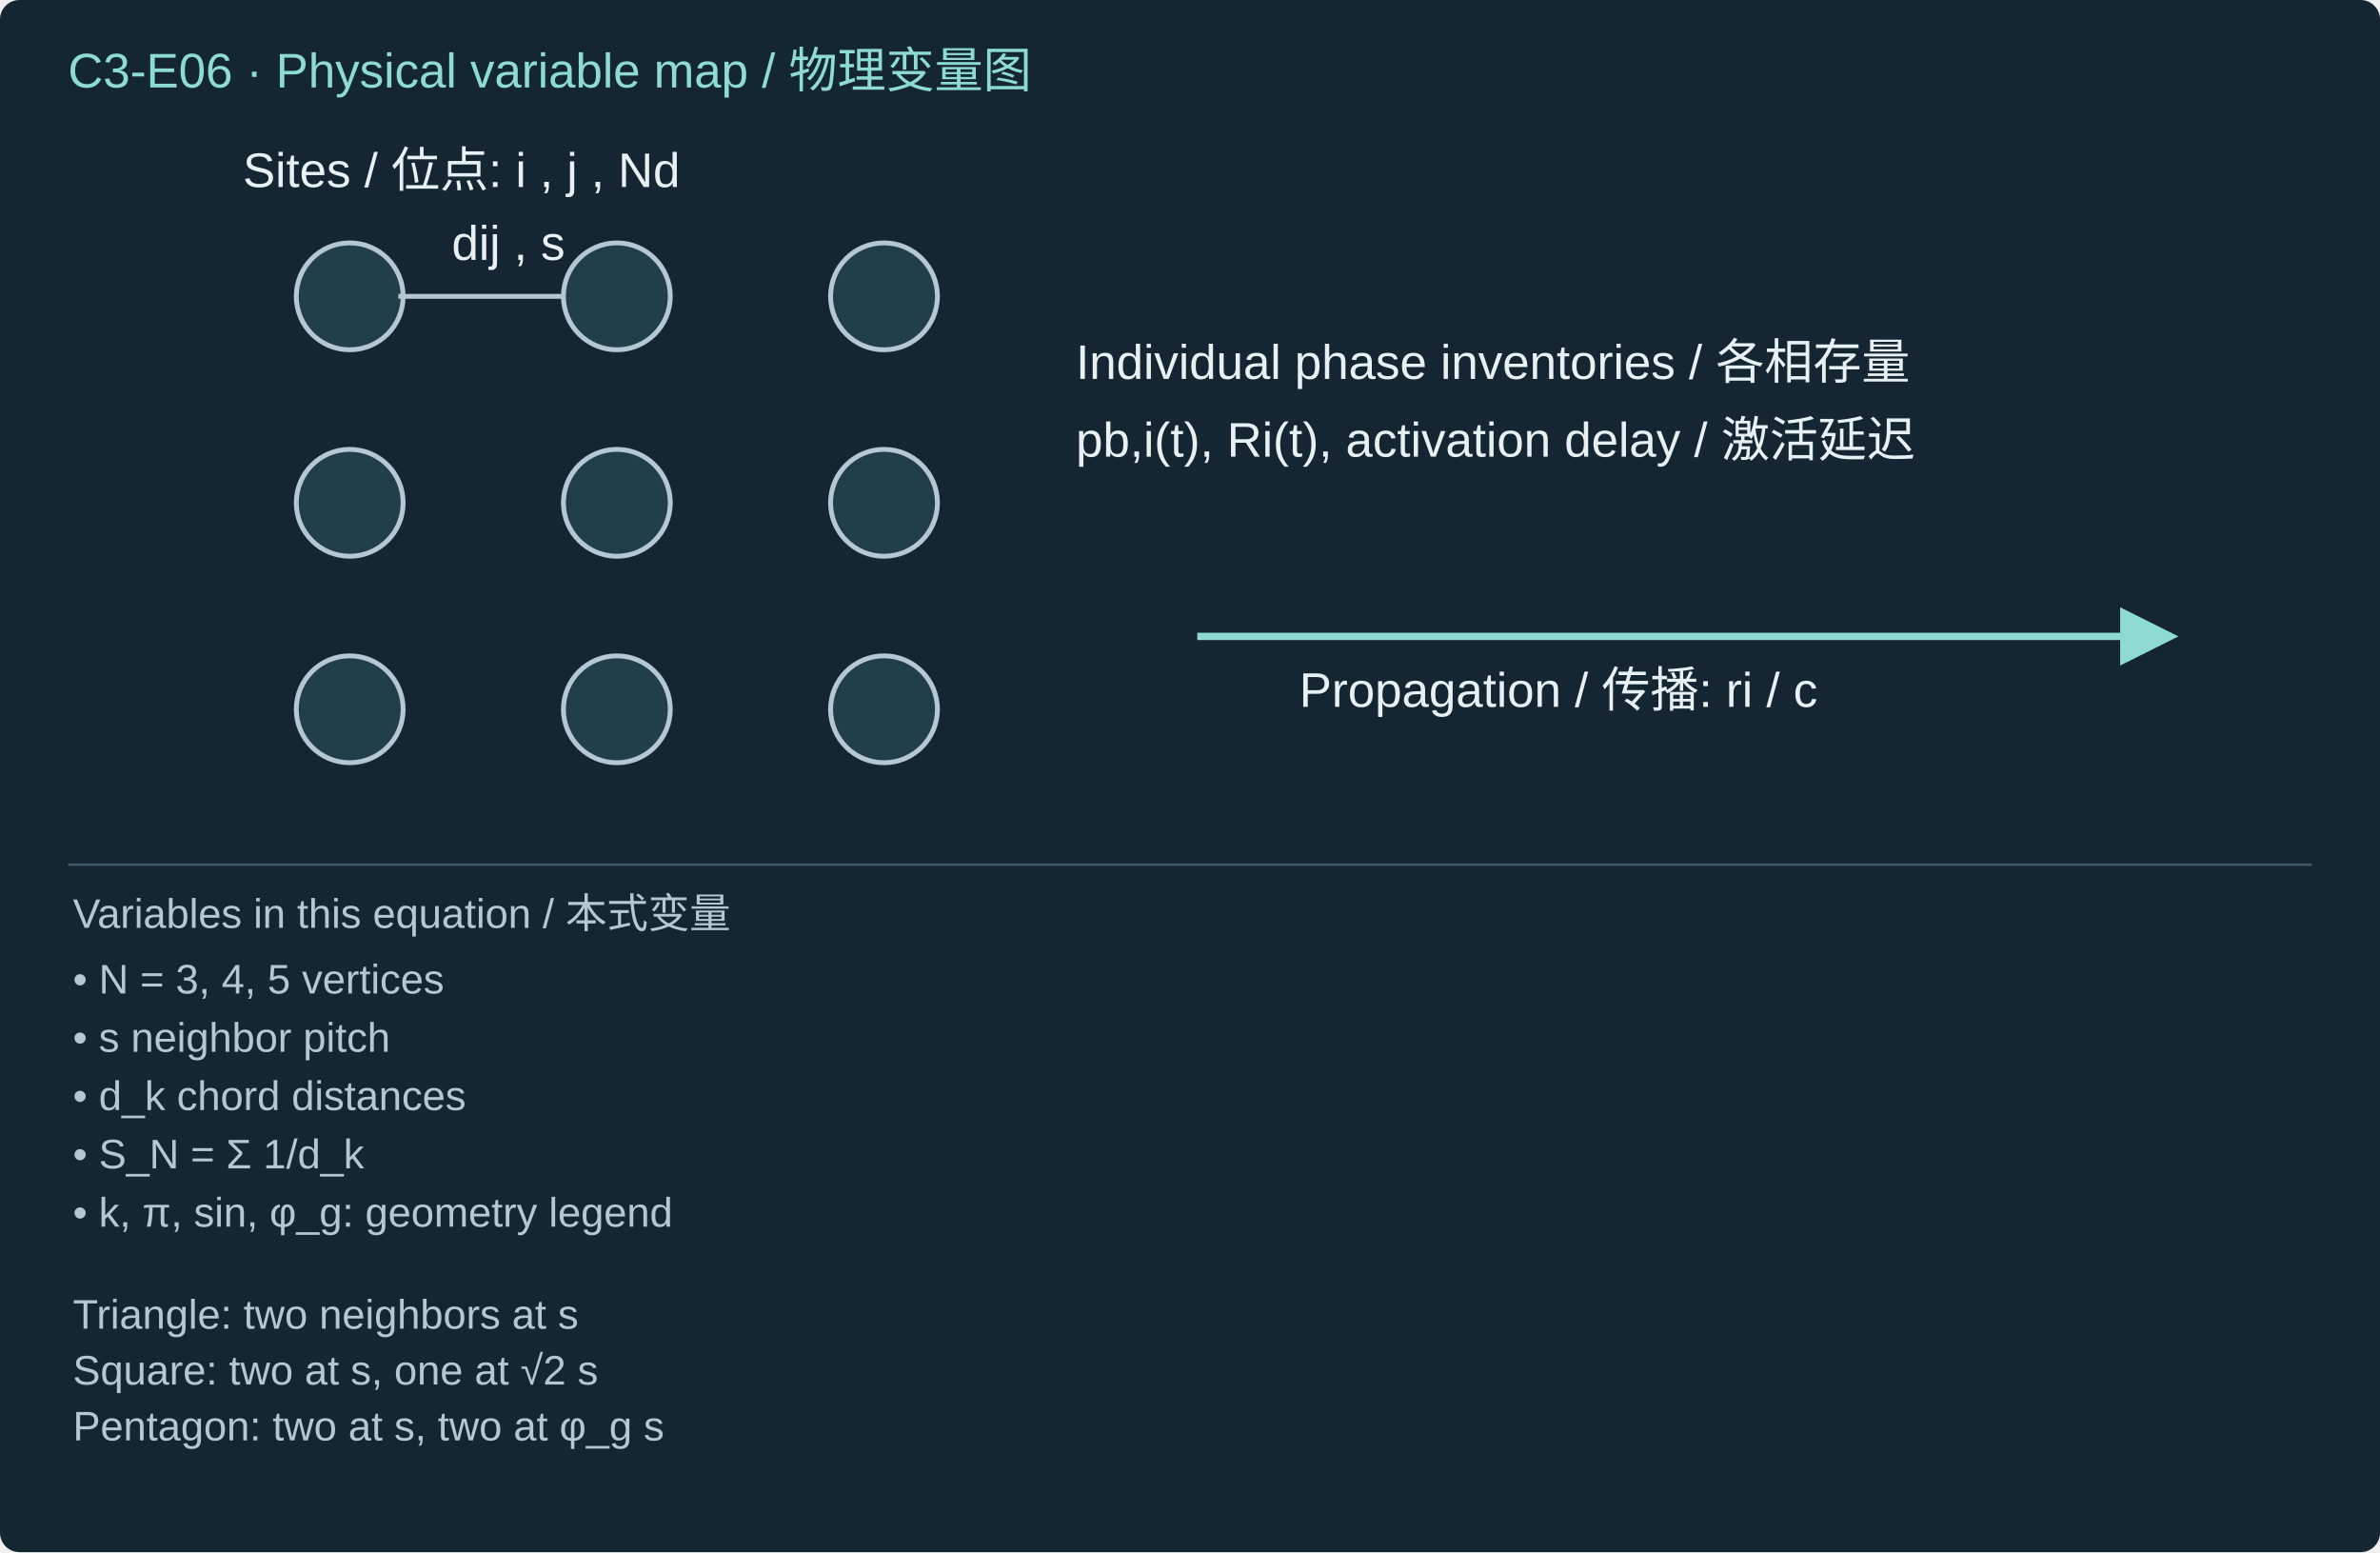
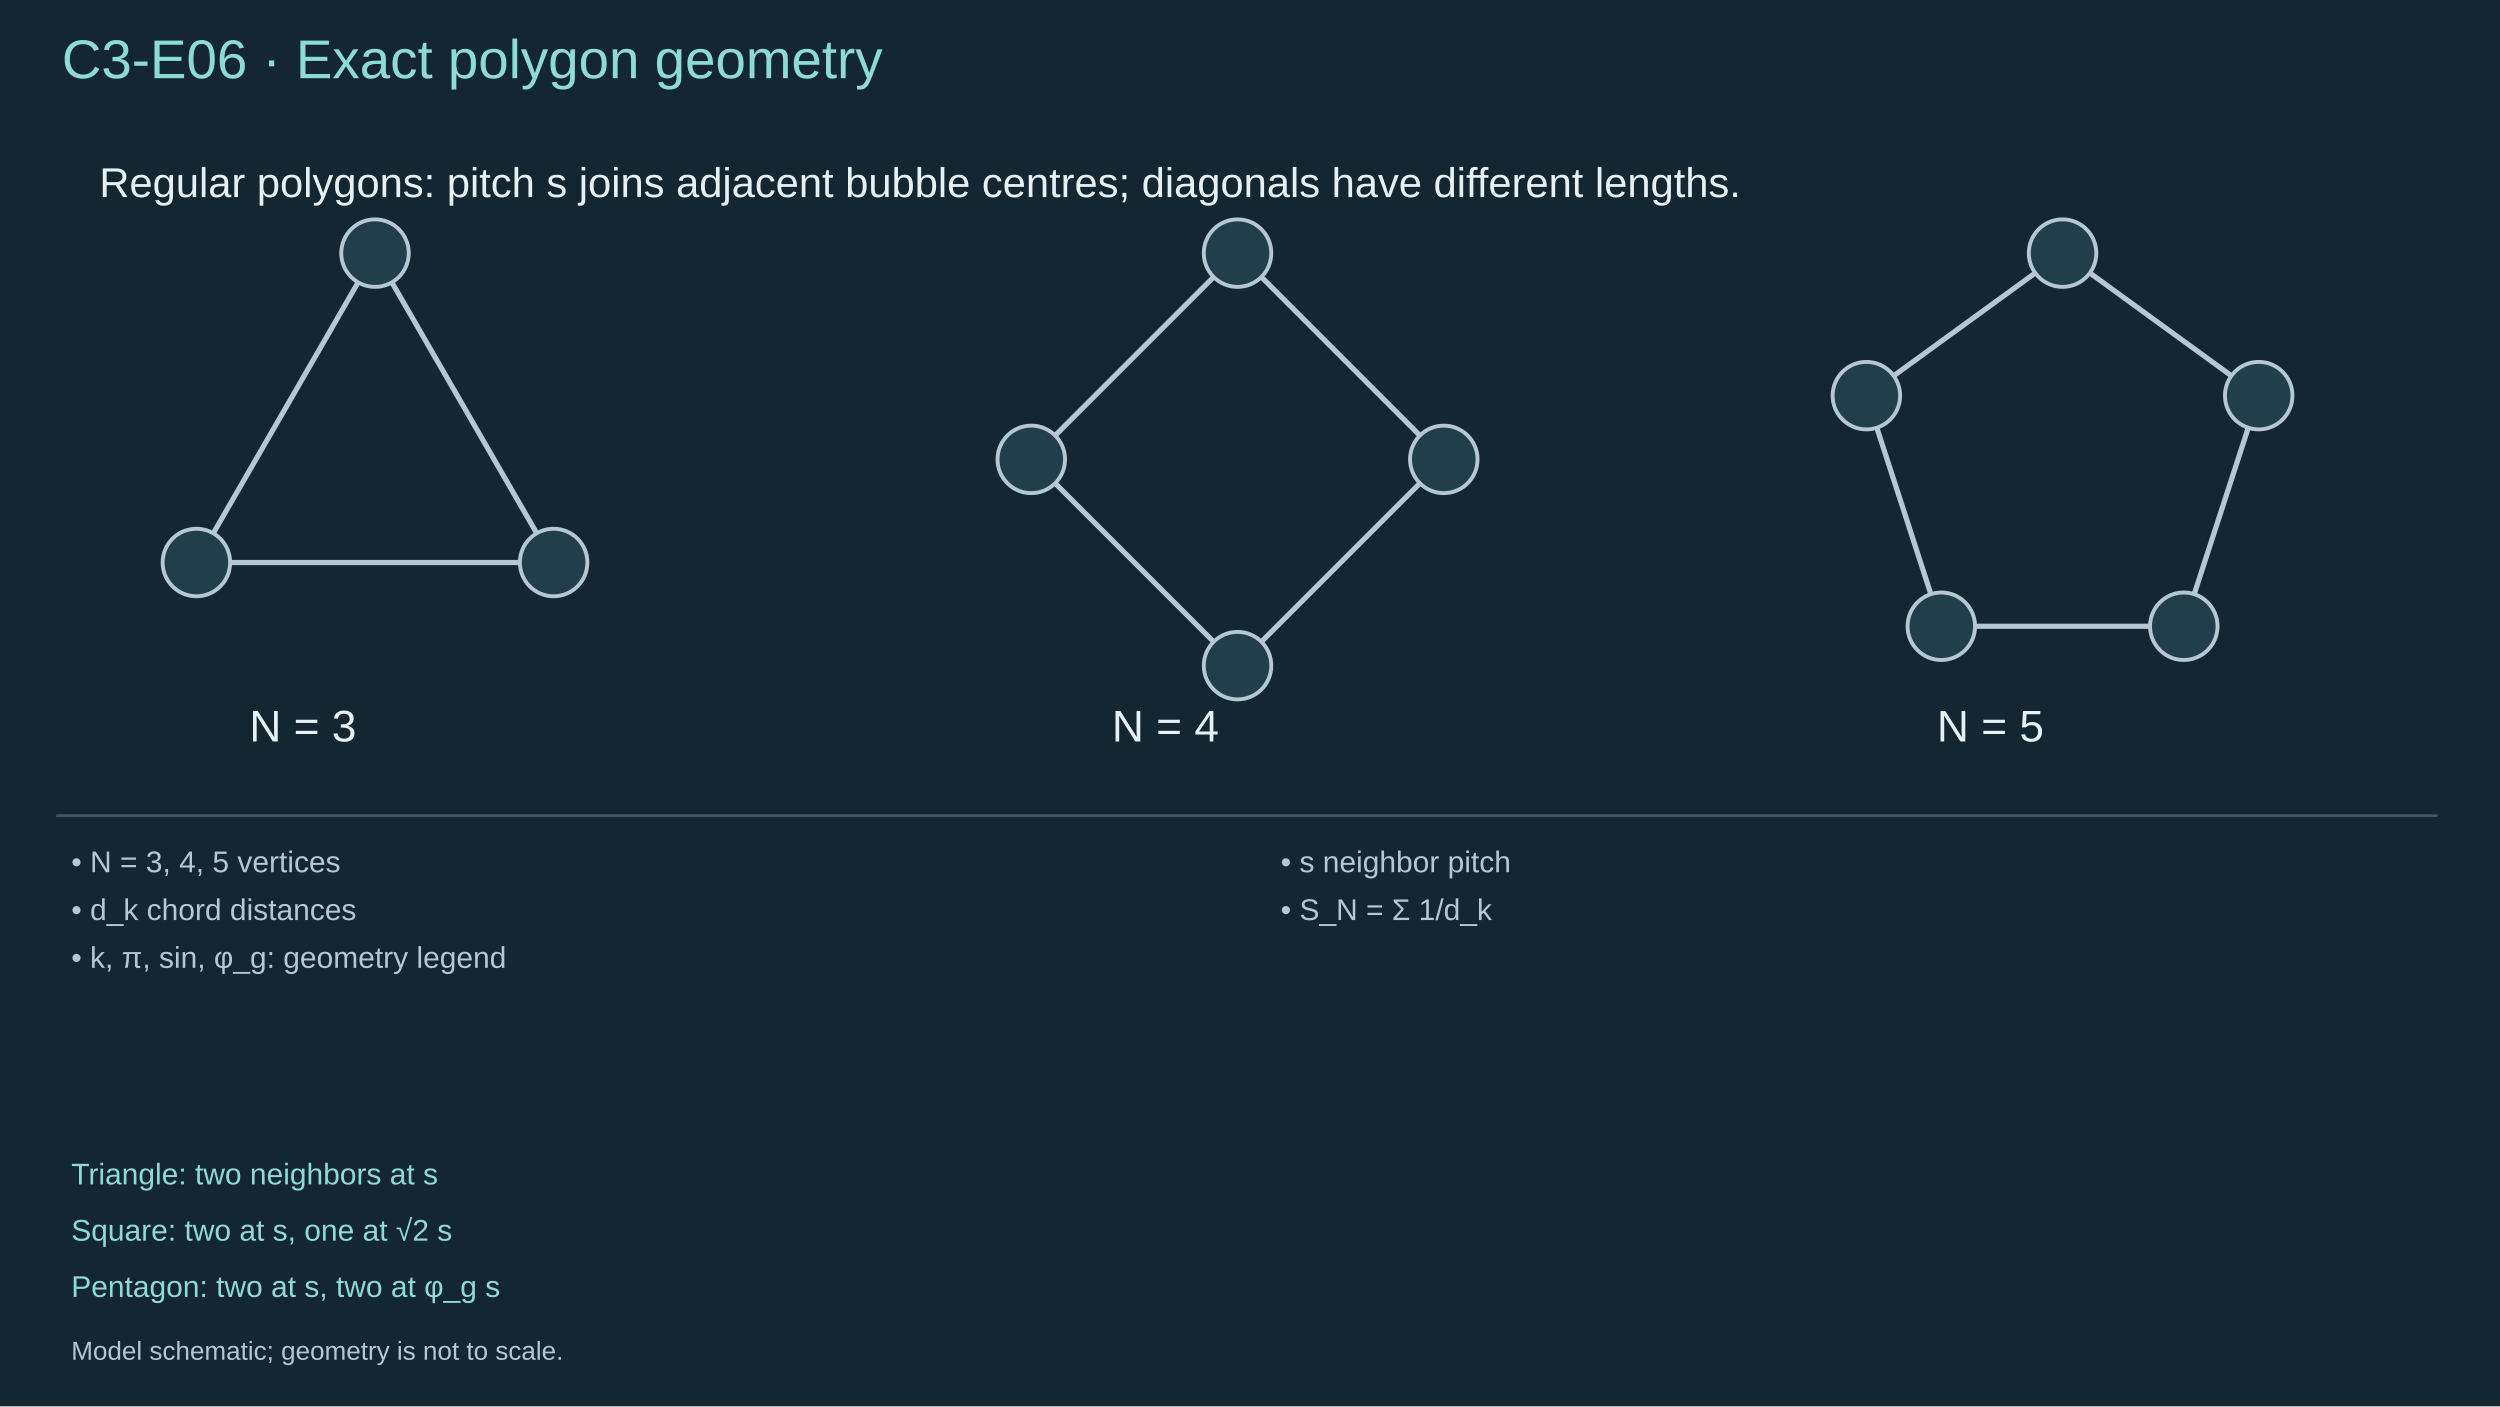
- <svg xmlns="http://www.w3.org/2000/svg" viewBox="0 0 980 639" role="img" aria-labelledby="title desc">
+ <svg xmlns="http://www.w3.org/2000/svg" viewBox="0 0 1279.97 720" role="img">
  <defs>
-     <marker id="arrow" markerWidth="8" markerHeight="8" refX="7" refY="4" orient="auto-start-reverse">
-       <path d="M0 0 L8 4 L0 8Z" fill="#8edbd4" />
+     <marker id="head" markerWidth="7" markerHeight="7" refX="6" refY="3.5" orient="auto-start-reverse" markerUnits="strokeWidth">
+       <path d="M0,0 L7,3.5 L0,7 Z" fill="context-stroke" />
    </marker>
  </defs>
-   <rect width="980" height="639" rx="8" fill="#142632" />
-   <style>text{font-family:Arial,"Microsoft YaHei",sans-serif;fill:#e7f0f3;font-size:20px}.muted{fill:#b4c7d2;font-size:17px}.accent{fill:#8edbd4}.line{fill:none;stroke:#8edbd4;stroke-width:3}.thin{fill:none;stroke:#b4c7d2;stroke-width:2}.arrow{fill:none;stroke:#8edbd4;stroke-width:3;marker-end:url(#arrow)}.area{fill:#213e4b;stroke:#b4c7d2;stroke-width:2}</style>
-   <text x="28" y="36" class="accent">C3-E06 · Physical variable map / 物理变量图</text>
-   <circle cx="144" cy="122" r="22" class="area" />
-   <circle cx="254" cy="122" r="22" class="area" />
-   <circle cx="364" cy="122" r="22" class="area" />
-   <circle cx="144" cy="207" r="22" class="area" />
-   <circle cx="254" cy="207" r="22" class="area" />
-   <circle cx="364" cy="207" r="22" class="area" />
-   <circle cx="144" cy="292" r="22" class="area" />
-   <circle cx="254" cy="292" r="22" class="area" />
-   <circle cx="364" cy="292" r="22" class="area" />
-   <path d="M164 122 H232" class="thin" />
-   <text x="186" y="107" class="">dij , s</text>
-   <text x="100" y="77" class="">Sites / 位点: i , j , Nd</text>
-   <text x="443" y="156" class="">Individual phase inventories / 各相存量</text>
-   <text x="443" y="188" class="">pb,i(t), Ri(t), activation delay / 激活延迟</text>
-   <path d="M493 262 H894" class="arrow" />
-   <text x="535" y="291" class="">Propagation / 传播: ri / c</text>
-   <path d="M28 356 H952" stroke="#405967" />
-   <text x="30" y="382" class="muted">Variables in this equation / 本式变量</text>
-   <text x="30" y="409" class="muted">• N = 3, 4, 5 vertices</text>
-   <text x="30" y="433" class="muted">• s neighbor pitch</text>
-   <text x="30" y="457" class="muted">• d_k chord distances</text>
-   <text x="30" y="481" class="muted">• S_N = Σ 1/d_k</text>
-   <text x="30" y="505" class="muted">• k, π, sin, φ_g: geometry legend</text>
-   <text x="30" y="547" class="muted">Triangle: two neighbors at s</text>
-   <text x="30" y="570" class="muted">Square: two at s, one at √2 s</text>
-   <text x="30" y="593" class="muted">Pentagon: two at s, two at φ_g s</text>
+   <rect width="1279.97" height="720" fill="#142632" />
+   <text id="o000" font-family="Arial,sans-serif" font-size="28" fill="#8EDBD4" text-anchor="start" opacity="1">
+     <tspan x="31.68" y="40.04">C3-E06 · Exact polygon geometry</tspan>
+   </text>
+   <line id="o001" x1="192" y1="129.6" x2="283.452" y2="288" fill="#FFFFFF" stroke="#B4C7D2" stroke-width="2.667" opacity="1" />
+   <line id="o002" x1="283.452" y1="288" x2="100.548" y2="288" fill="#FFFFFF" stroke="#B4C7D2" stroke-width="2.667" opacity="1" />
+   <line id="o003" x1="100.548" y1="288" x2="192" y2="129.6" fill="#FFFFFF" stroke="#B4C7D2" stroke-width="2.667" opacity="1" />
+   <ellipse id="o004" cx="192" cy="129.6" rx="17.28" ry="17.28" fill="#213E4B" stroke="#B4C7D2" stroke-width="2" opacity="1" />
+   <ellipse id="o005" cx="283.452" cy="288" rx="17.28" ry="17.28" fill="#213E4B" stroke="#B4C7D2" stroke-width="2" opacity="1" />
+   <ellipse id="o006" cx="100.548" cy="288" rx="17.28" ry="17.28" fill="#213E4B" stroke="#B4C7D2" stroke-width="2" opacity="1" />
+   <text id="o007" font-family="Arial,sans-serif" font-size="22.667" fill="#E7F0F3" text-anchor="start" opacity="1">
+     <tspan x="127.68" y="379.613">N = 3</tspan>
+   </text>
+   <line id="o008" x1="633.6" y1="129.6" x2="739.2" y2="235.2" fill="#FFFFFF" stroke="#B4C7D2" stroke-width="2.667" opacity="1" />
+   <line id="o009" x1="739.2" y1="235.2" x2="633.6" y2="340.8" fill="#FFFFFF" stroke="#B4C7D2" stroke-width="2.667" opacity="1" />
+   <line id="o010" x1="633.6" y1="340.8" x2="528" y2="235.2" fill="#FFFFFF" stroke="#B4C7D2" stroke-width="2.667" opacity="1" />
+   <line id="o011" x1="528" y1="235.2" x2="633.6" y2="129.6" fill="#FFFFFF" stroke="#B4C7D2" stroke-width="2.667" opacity="1" />
+   <ellipse id="o012" cx="633.6" cy="129.6" rx="17.28" ry="17.28" fill="#213E4B" stroke="#B4C7D2" stroke-width="2" opacity="1" />
+   <ellipse id="o013" cx="739.2" cy="235.2" rx="17.28" ry="17.28" fill="#213E4B" stroke="#B4C7D2" stroke-width="2" opacity="1" />
+   <ellipse id="o014" cx="633.6" cy="340.8" rx="17.28" ry="17.28" fill="#213E4B" stroke="#B4C7D2" stroke-width="2" opacity="1" />
+   <ellipse id="o015" cx="528" cy="235.2" rx="17.28" ry="17.28" fill="#213E4B" stroke="#B4C7D2" stroke-width="2" opacity="1" />
+   <text id="o016" font-family="Arial,sans-serif" font-size="22.667" fill="#E7F0F3" text-anchor="start" opacity="1">
+     <tspan x="569.28" y="379.613">N = 4</tspan>
+   </text>
+   <line id="o017" x1="1056" y1="129.6" x2="1156.43" y2="202.568" fill="#FFFFFF" stroke="#B4C7D2" stroke-width="2.667" opacity="1" />
+   <line id="o018" x1="1156.43" y1="202.568" x2="1118.07" y2="320.632" fill="#FFFFFF" stroke="#B4C7D2" stroke-width="2.667" opacity="1" />
+   <line id="o019" x1="1118.07" y1="320.632" x2="993.93" y2="320.632" fill="#FFFFFF" stroke="#B4C7D2" stroke-width="2.667" opacity="1" />
+   <line id="o020" x1="993.93" y1="320.632" x2="955.568" y2="202.568" fill="#FFFFFF" stroke="#B4C7D2" stroke-width="2.667" opacity="1" />
+   <line id="o021" x1="955.568" y1="202.568" x2="1056" y2="129.6" fill="#FFFFFF" stroke="#B4C7D2" stroke-width="2.667" opacity="1" />
+   <ellipse id="o022" cx="1056" cy="129.6" rx="17.28" ry="17.28" fill="#213E4B" stroke="#B4C7D2" stroke-width="2" opacity="1" />
+   <ellipse id="o023" cx="1156.43" cy="202.568" rx="17.28" ry="17.28" fill="#213E4B" stroke="#B4C7D2" stroke-width="2" opacity="1" />
+   <ellipse id="o024" cx="1118.07" cy="320.632" rx="17.28" ry="17.28" fill="#213E4B" stroke="#B4C7D2" stroke-width="2" opacity="1" />
+   <ellipse id="o025" cx="993.93" cy="320.632" rx="17.28" ry="17.28" fill="#213E4B" stroke="#B4C7D2" stroke-width="2" opacity="1" />
+   <ellipse id="o026" cx="955.568" cy="202.568" rx="17.28" ry="17.28" fill="#213E4B" stroke="#B4C7D2" stroke-width="2" opacity="1" />
+   <text id="o027" font-family="Arial,sans-serif" font-size="22.667" fill="#E7F0F3" text-anchor="start" opacity="1">
+     <tspan x="991.68" y="379.613">N = 5</tspan>
+   </text>
+   <text id="o028" font-family="Arial,sans-serif" font-size="21.333" fill="#E7F0F3" text-anchor="start" opacity="1">
+     <tspan x="50.88" y="100.907">Regular polygons: pitch s joins adjacent bubble centres; diagonals have different lengths.</tspan>
+   </text>
+   <line id="o029" x1="28.8" y1="417.6" x2="1248" y2="417.6" fill="#FFFFFF" stroke="#405967" stroke-width="1.333" opacity="1" />
+   <text id="o030" font-family="Arial,sans-serif" font-size="15.333" fill="#B4C7D2" text-anchor="start" opacity="1">
+     <tspan x="36.48" y="446.567">• N = 3, 4, 5 vertices</tspan>
+   </text>
+   <text id="o031" font-family="Arial,sans-serif" font-size="15.333" fill="#B4C7D2" text-anchor="start" opacity="1">
+     <tspan x="655.68" y="446.567">• s neighbor pitch</tspan>
+   </text>
+   <text id="o032" font-family="Arial,sans-serif" font-size="15.333" fill="#B4C7D2" text-anchor="start" opacity="1">
+     <tspan x="36.48" y="471.047">• d_k chord distances</tspan>
+   </text>
+   <text id="o033" font-family="Arial,sans-serif" font-size="15.333" fill="#B4C7D2" text-anchor="start" opacity="1">
+     <tspan x="655.68" y="471.047">• S_N = Σ 1/d_k</tspan>
+   </text>
+   <text id="o034" font-family="Arial,sans-serif" font-size="15.333" fill="#B4C7D2" text-anchor="start" opacity="1">
+     <tspan x="36.48" y="495.527">• k, π, sin, φ_g: geometry legend</tspan>
+   </text>
+   <text id="o035" font-family="Arial,sans-serif" font-size="15.333" fill="#8EDBD4" text-anchor="start" opacity="1">
+     <tspan x="36.48" y="606.407">Triangle: two neighbors at s</tspan>
+   </text>
+   <text id="o036" font-family="Arial,sans-serif" font-size="15.333" fill="#8EDBD4" text-anchor="start" opacity="1">
+     <tspan x="36.48" y="635.207">Square: two at s, one at √2 s</tspan>
+   </text>
+   <text id="o037" font-family="Arial,sans-serif" font-size="15.333" fill="#8EDBD4" text-anchor="start" opacity="1">
+     <tspan x="36.48" y="664.007">Pentagon: two at s, two at φ_g s</tspan>
+   </text>
+   <text id="o038" font-family="Arial,sans-serif" font-size="13.333" fill="#B4C7D2" text-anchor="start" opacity="1">
+     <tspan x="36.48" y="696.187">Model schematic; geometry is not to scale.</tspan>
+   </text>
</svg>
